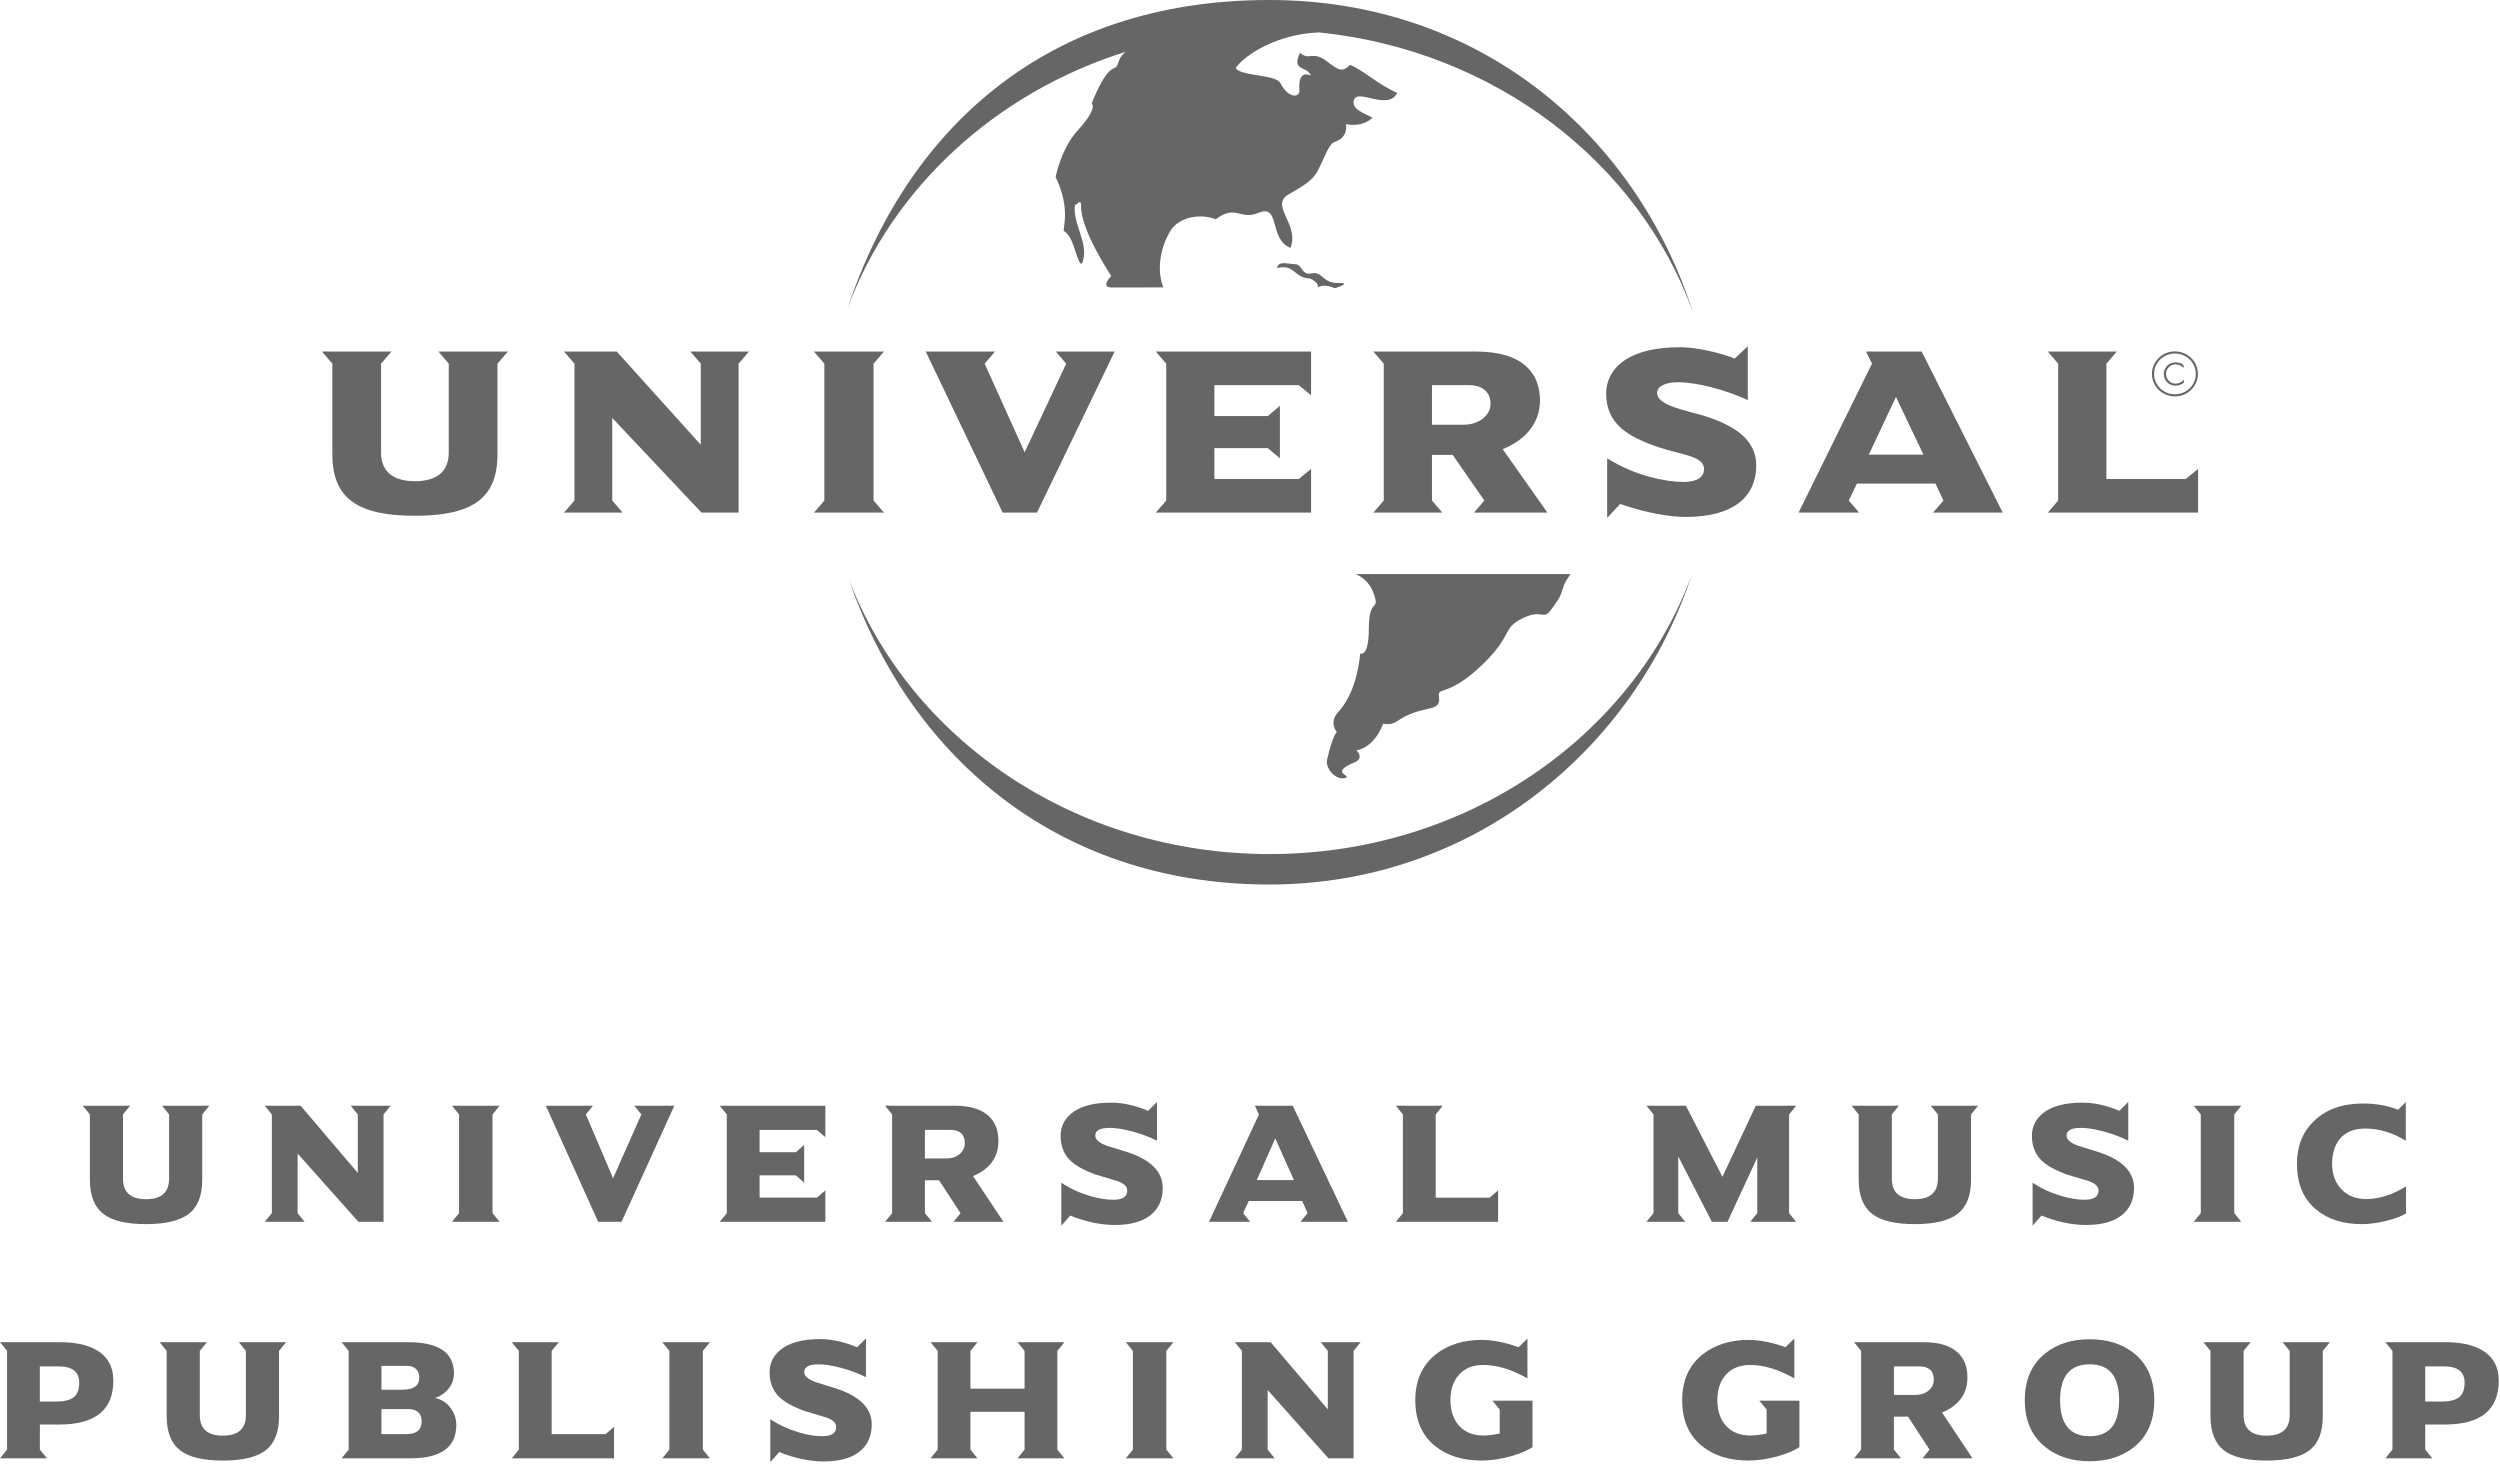
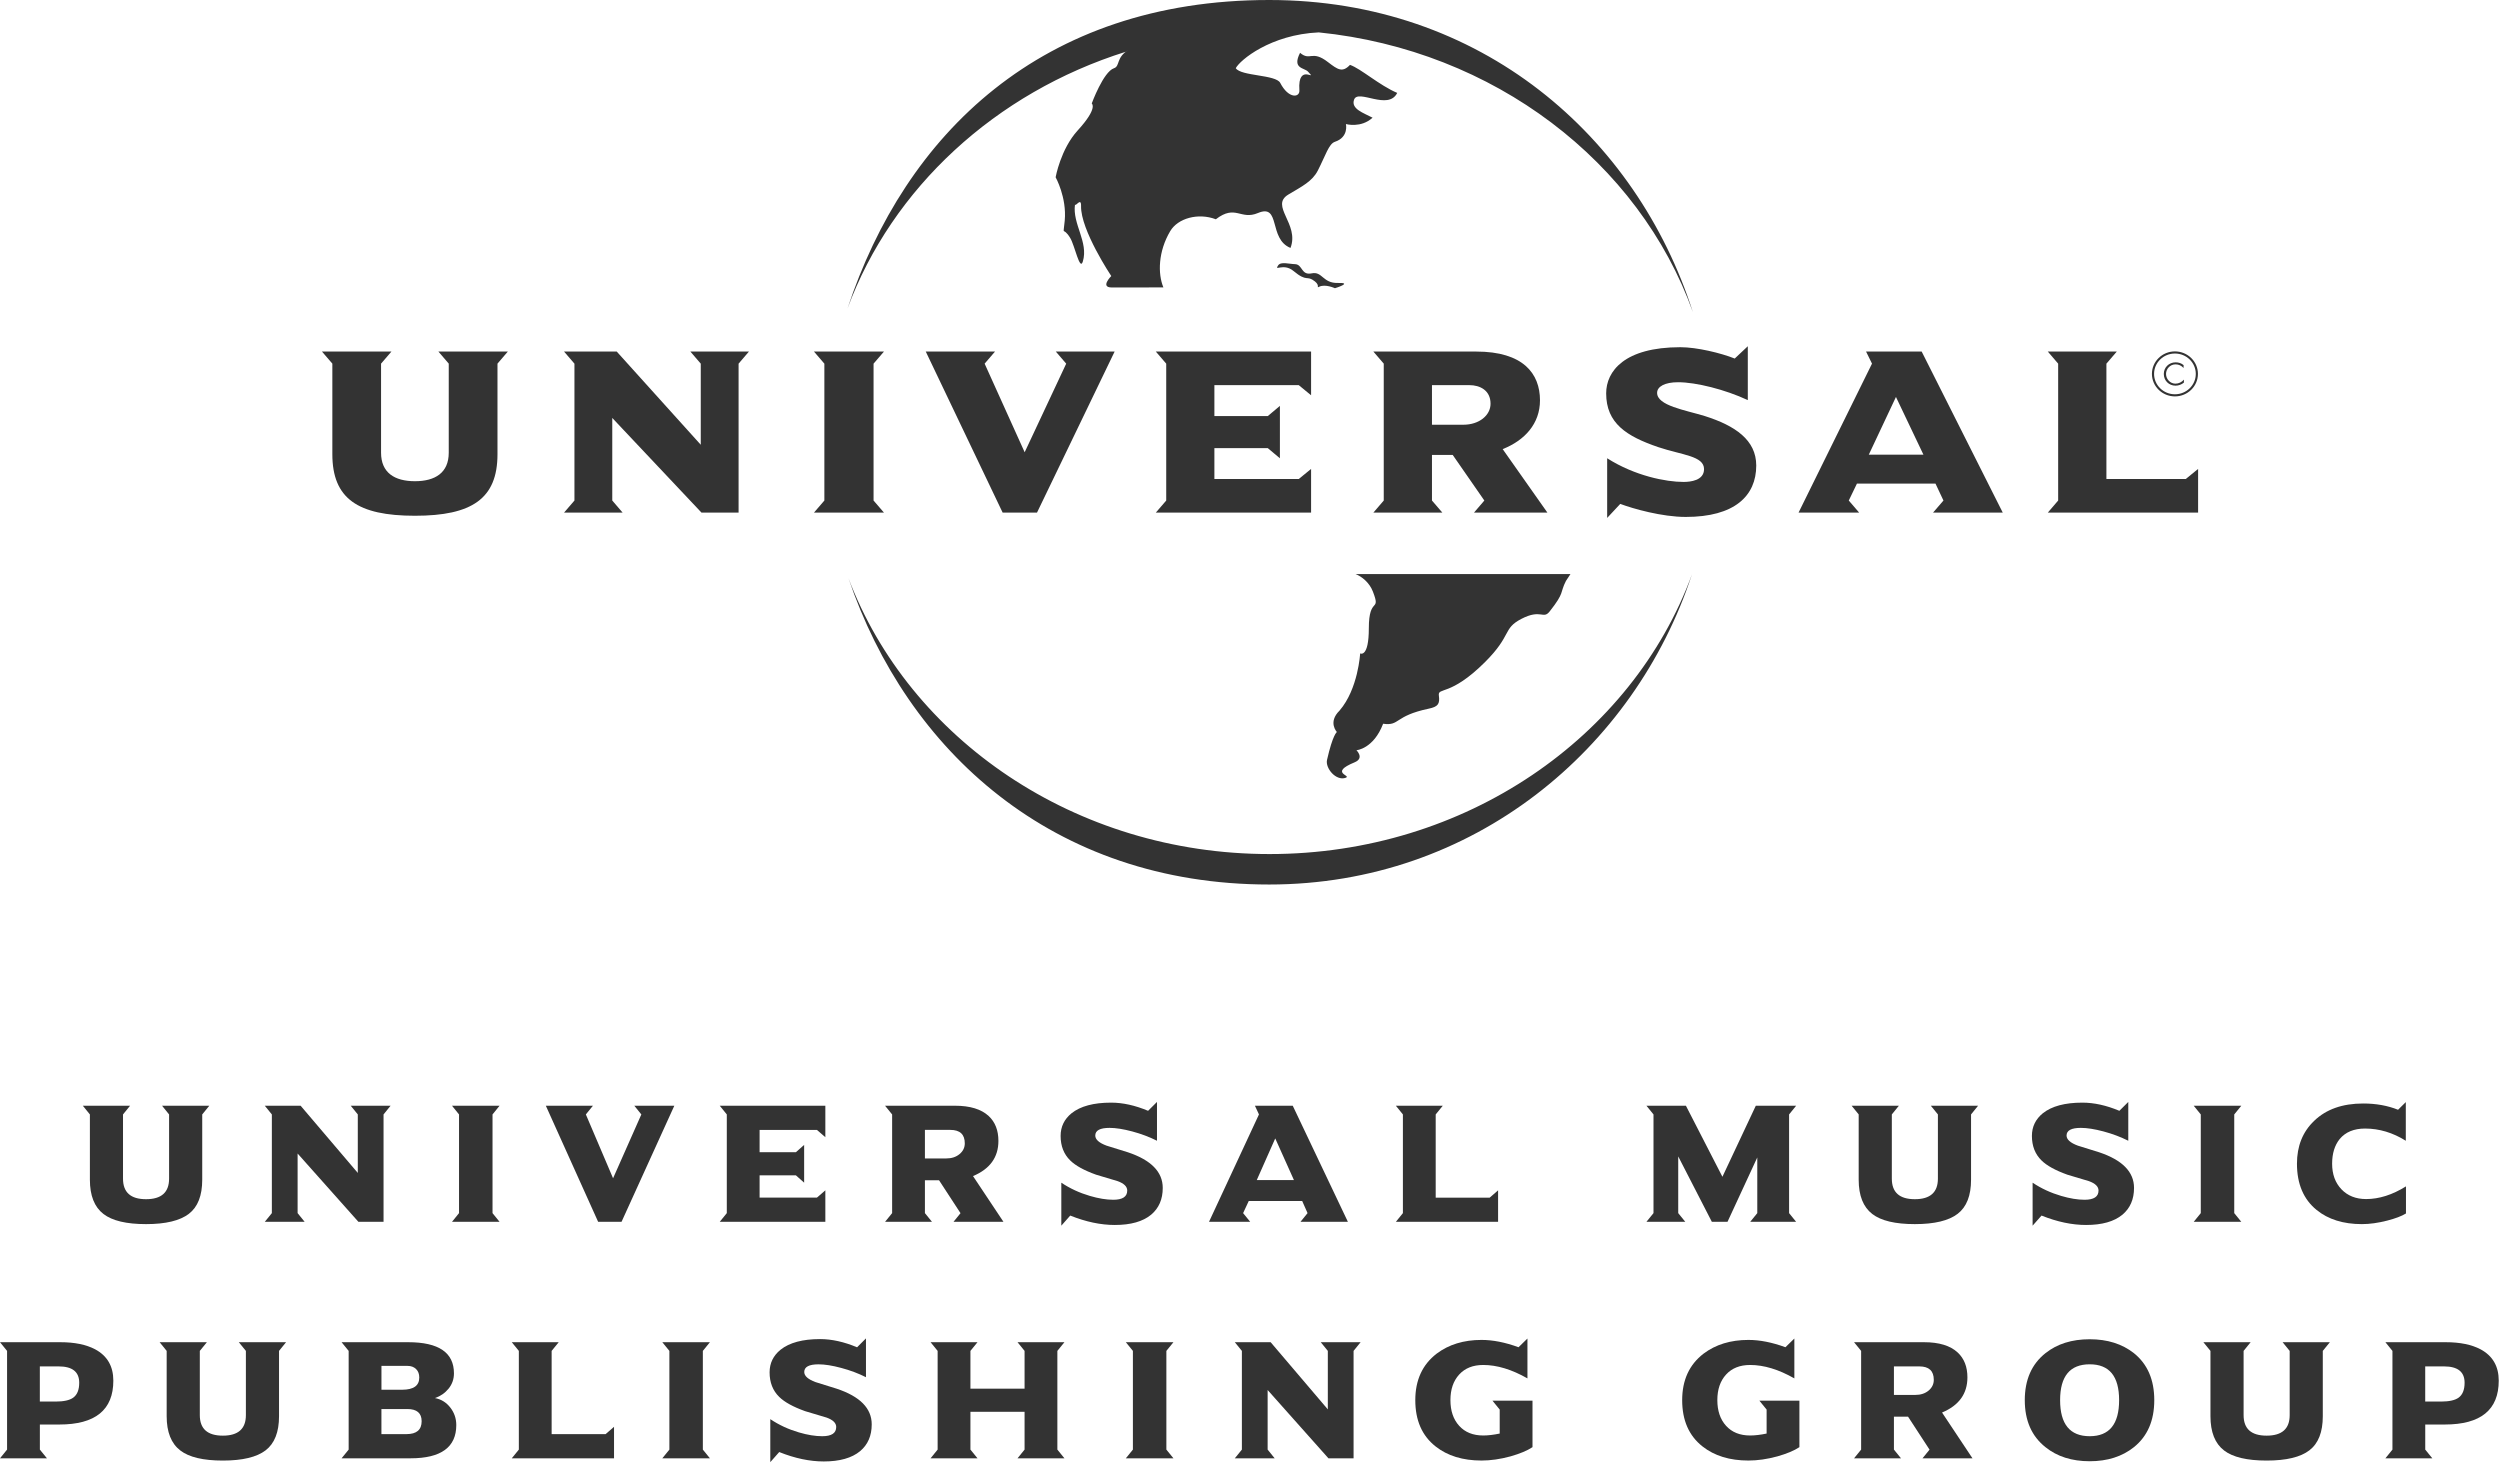
<svg xmlns="http://www.w3.org/2000/svg" width="93px" height="55px" viewBox="0 0 93 55" version="1.1">
-   <g id="umpg-logo" stroke="none" stroke-width="1" fill="none" fill-rule="evenodd" fill-opacity="0.6">
-     <g id="UMPG-logo" transform="translate(0, 0)" fill="#000000">
+   <g id="umpg-logo" stroke="none" stroke-width="1" fill="none" fill-rule="evenodd">
+     <g id="UMPG-logo" transform="translate(0, 0)" fill="#333333">
      <g id="Group" transform="translate(0, 40.9921)">
        <path d="M7.786,0.141 L7.523,0.465 L7.523,2.893 C7.523,3.485 7.358,3.908 7.026,4.162 C6.694,4.417 6.163,4.545 5.433,4.545 C4.703,4.545 4.176,4.42 3.85,4.169 C3.512,3.91 3.344,3.485 3.344,2.893 L3.344,0.465 L3.081,0.141 L4.839,0.141 L4.576,0.465 L4.576,2.854 C4.576,3.364 4.862,3.618 5.433,3.618 C6.005,3.618 6.29,3.363 6.29,2.854 L6.29,0.465 L6.028,0.141 L7.786,0.141 Z" id="Shape" />
        <polygon id="Shape" points="14.53 0.141 14.268 0.465 14.268 4.46 13.333 4.46 11.071 1.919 11.071 4.136 11.333 4.46 9.85 4.46 10.113 4.136 10.113 0.465 9.85 0.141 11.183 0.141 13.31 2.641 13.31 0.465 13.047 0.141 14.53 0.141" />
        <polygon id="Shape" points="18.584 4.46 16.814 4.46 17.076 4.136 17.076 0.465 16.814 0.141 18.584 0.141 18.322 0.465 18.322 4.136" />
        <polygon id="Shape" points="25.085 0.141 23.121 4.46 22.251 4.46 20.305 0.141 22.057 0.141 21.794 0.465 22.806 2.84 23.858 0.465 23.596 0.141" />
        <polygon id="Shape" points="30.703 4.46 26.774 4.46 27.037 4.136 27.037 0.465 26.774 0.141 30.703 0.141 30.703 1.313 30.39 1.041 28.257 1.041 28.257 1.87 29.608 1.87 29.914 1.598 29.914 3.003 29.608 2.731 28.257 2.731 28.257 3.559 30.39 3.559 30.703 3.288" />
        <path d="M37.329,4.46 L35.47,4.46 L35.731,4.138 L34.932,2.913 L34.407,2.913 L34.407,4.136 L34.67,4.46 L32.924,4.46 L33.187,4.136 L33.187,0.465 L32.924,0.141 L35.527,0.141 C36.086,0.141 36.503,0.269 36.778,0.523 C37.02,0.748 37.141,1.057 37.141,1.449 C37.141,2.058 36.826,2.494 36.196,2.758 L37.329,4.46 Z M35.89,1.54 C35.89,1.207 35.71,1.04 35.352,1.04 L34.407,1.04 L34.407,2.102 L35.201,2.102 C35.401,2.102 35.566,2.048 35.695,1.94 C35.825,1.833 35.89,1.699 35.89,1.54 Z" id="Shape" />
        <path d="M43.254,3.198 C43.254,3.621 43.11,3.953 42.822,4.195 C42.513,4.45 42.063,4.577 41.47,4.577 C40.949,4.577 40.396,4.461 39.813,4.227 L39.481,4.603 L39.481,3.004 C39.803,3.219 40.157,3.383 40.544,3.496 C40.866,3.591 41.155,3.639 41.414,3.639 C41.76,3.639 41.933,3.525 41.933,3.296 C41.933,3.149 41.814,3.032 41.576,2.946 C41.31,2.864 41.042,2.784 40.776,2.707 C40.33,2.547 40.008,2.37 39.812,2.176 C39.574,1.943 39.455,1.639 39.455,1.263 C39.455,0.922 39.591,0.641 39.862,0.421 C40.192,0.158 40.682,0.026 41.332,0.026 C41.766,0.026 42.225,0.127 42.709,0.33 L43.04,0 L43.04,1.444 C42.756,1.301 42.449,1.186 42.117,1.097 C41.786,1.009 41.505,0.965 41.276,0.965 C40.922,0.965 40.744,1.06 40.744,1.25 C40.744,1.397 40.884,1.522 41.164,1.626 C41.427,1.708 41.689,1.789 41.952,1.871 C42.82,2.16 43.254,2.602 43.254,3.198 Z" id="Shape" />
        <path d="M50.142,4.46 L48.378,4.46 L48.641,4.136 L48.441,3.684 L46.454,3.684 L46.244,4.136 L46.508,4.46 L44.975,4.46 L46.833,0.465 L46.683,0.141 L48.09,0.141 L50.142,4.46 Z M48.134,2.906 L47.439,1.357 L46.752,2.906 L48.134,2.906 Z" id="Shape" />
        <polygon id="Shape" points="55.729 4.46 51.926 4.46 52.188 4.136 52.188 0.465 51.926 0.141 53.671 0.141 53.408 0.465 53.408 3.56 55.417 3.56 55.729 3.288" />
        <polygon id="Shape" points="66.816 4.46 65.108 4.46 65.371 4.136 65.371 2.065 64.263 4.46 63.681 4.46 62.43 2.026 62.43 4.136 62.693 4.46 61.247 4.46 61.51 4.136 61.51 0.465 61.247 0.141 62.716 0.141 64.074 2.784 65.316 0.141 66.817 0.141 66.554 0.465 66.554 4.136" />
        <path d="M73.585,0.141 L73.323,0.465 L73.323,2.893 C73.323,3.485 73.157,3.908 72.825,4.162 C72.494,4.417 71.963,4.545 71.233,4.545 C70.503,4.545 69.975,4.42 69.65,4.169 C69.312,3.91 69.143,3.485 69.143,2.893 L69.143,0.465 L68.88,0.141 L70.638,0.141 L70.376,0.465 L70.376,2.854 C70.376,3.364 70.661,3.618 71.233,3.618 C71.804,3.618 72.09,3.363 72.09,2.854 L72.09,0.465 L71.827,0.141 L73.585,0.141 Z" id="Shape" />
        <path d="M79.386,3.198 C79.386,3.621 79.242,3.953 78.954,4.195 C78.645,4.45 78.194,4.577 77.602,4.577 C77.081,4.577 76.528,4.461 75.945,4.227 L75.613,4.603 L75.613,3.004 C75.935,3.219 76.289,3.383 76.676,3.496 C76.998,3.591 77.287,3.639 77.546,3.639 C77.892,3.639 78.065,3.525 78.065,3.296 C78.065,3.149 77.946,3.032 77.708,2.946 C77.442,2.864 77.174,2.784 76.908,2.707 C76.462,2.547 76.14,2.37 75.944,2.176 C75.706,1.943 75.587,1.639 75.587,1.263 C75.587,0.922 75.723,0.641 75.994,0.421 C76.324,0.158 76.814,0.026 77.464,0.026 C77.898,0.026 78.357,0.127 78.841,0.33 L79.172,0 L79.172,1.444 C78.888,1.301 78.581,1.186 78.249,1.097 C77.918,1.009 77.637,0.965 77.408,0.965 C77.054,0.965 76.876,1.06 76.876,1.25 C76.876,1.397 77.016,1.522 77.296,1.626 C77.559,1.708 77.821,1.789 78.084,1.871 C78.951,2.16 79.386,2.602 79.386,3.198 Z" id="Shape" />
        <polygon id="Shape" points="83.377 4.46 81.606 4.46 81.869 4.136 81.869 0.465 81.606 0.141 83.377 0.141 83.114 0.465 83.114 4.136" />
        <path d="M89.502,4.149 C89.339,4.249 89.106,4.337 88.801,4.415 C88.467,4.501 88.154,4.545 87.862,4.545 C87.17,4.545 86.609,4.369 86.179,4.02 C85.692,3.624 85.447,3.049 85.447,2.298 C85.447,1.642 85.66,1.111 86.085,0.705 C86.532,0.273 87.14,0.058 87.912,0.058 C88.388,0.058 88.82,0.136 89.208,0.291 L89.496,0.006 L89.496,1.444 C89.012,1.142 88.507,0.99 87.981,0.99 C87.568,0.99 87.254,1.12 87.037,1.379 C86.849,1.612 86.755,1.919 86.755,2.298 C86.755,2.691 86.871,3.008 87.102,3.25 C87.334,3.492 87.64,3.613 88.019,3.613 C88.503,3.613 88.997,3.456 89.502,3.141 L89.502,4.149 L89.502,4.149 Z" id="Shape" />
        <path d="M4.216,10.368 C4.216,11.456 3.547,12 2.208,12 L1.483,12 L1.483,12.933 L1.746,13.257 L0,13.257 L0.263,12.933 L0.263,9.261 L0,8.938 L2.246,8.938 C2.776,8.938 3.207,9.026 3.541,9.203 C3.991,9.445 4.216,9.834 4.216,10.368 Z M2.947,10.446 C2.947,10.041 2.692,9.838 2.183,9.838 L1.482,9.838 L1.482,11.146 L2.07,11.146 C2.37,11.146 2.588,11.098 2.721,11.003 C2.872,10.895 2.947,10.71 2.947,10.446 Z" id="Shape" />
        <path d="M10.642,8.938 L10.38,9.261 L10.38,11.69 C10.38,12.281 10.214,12.704 9.883,12.959 C9.551,13.214 9.02,13.341 8.29,13.341 C7.56,13.341 7.032,13.216 6.707,12.965 C6.369,12.706 6.2,12.281 6.2,11.69 L6.2,9.261 L5.938,8.938 L7.696,8.938 L7.433,9.261 L7.433,11.651 C7.433,12.16 7.718,12.414 8.29,12.414 C8.862,12.414 9.147,12.159 9.147,11.651 L9.147,9.261 L8.884,8.938 L10.642,8.938 Z" id="Shape" />
        <path d="M16.974,12.02 C16.974,12.844 16.407,13.257 15.272,13.257 L12.707,13.257 L12.97,12.933 L12.97,9.261 L12.707,8.938 L15.185,8.938 C16.32,8.938 16.887,9.324 16.887,10.097 C16.887,10.312 16.82,10.502 16.687,10.666 C16.553,10.83 16.384,10.947 16.18,11.016 C16.41,11.059 16.6,11.176 16.749,11.366 C16.898,11.556 16.974,11.774 16.974,12.02 Z M15.597,10.252 C15.597,10.118 15.557,10.013 15.476,9.935 C15.395,9.857 15.29,9.819 15.162,9.819 L14.19,9.819 L14.19,10.706 L14.962,10.706 C15.386,10.705 15.597,10.554 15.597,10.252 Z M15.685,11.877 C15.685,11.575 15.507,11.424 15.153,11.424 L14.189,11.424 L14.189,12.357 L15.122,12.357 C15.497,12.357 15.685,12.197 15.685,11.877 Z" id="Shape" />
        <polygon id="Shape" points="22.842 13.257 19.038 13.257 19.301 12.933 19.301 9.261 19.038 8.938 20.784 8.938 20.521 9.261 20.521 12.357 22.529 12.357 22.842 12.085" />
        <polygon id="Shape" points="26.409 13.257 24.638 13.257 24.901 12.933 24.901 9.261 24.638 8.938 26.409 8.938 26.146 9.261 26.146 12.933" />
        <path d="M32.428,11.994 C32.428,12.418 32.284,12.749 31.996,12.991 C31.687,13.246 31.237,13.374 30.645,13.374 C30.123,13.374 29.57,13.258 28.987,13.024 L28.655,13.4 L28.655,11.8 C28.977,12.016 29.331,12.18 29.718,12.293 C30.04,12.388 30.329,12.435 30.588,12.435 C30.934,12.435 31.107,12.321 31.107,12.092 C31.107,11.945 30.988,11.828 30.75,11.742 C30.484,11.66 30.216,11.581 29.95,11.503 C29.504,11.343 29.182,11.166 28.986,10.972 C28.748,10.739 28.629,10.435 28.629,10.059 C28.629,9.718 28.765,9.438 29.036,9.218 C29.366,8.955 29.856,8.822 30.507,8.822 C30.94,8.822 31.399,8.924 31.883,9.127 L32.214,8.796 L32.214,10.24 C31.931,10.097 31.623,9.982 31.291,9.894 C30.96,9.805 30.679,9.761 30.45,9.761 C30.096,9.761 29.918,9.856 29.918,10.046 C29.918,10.193 30.058,10.318 30.338,10.422 C30.601,10.504 30.863,10.586 31.126,10.668 C31.993,10.956 32.428,11.398 32.428,11.994 Z" id="Shape" />
        <polygon id="Shape" points="39.597 13.257 37.852 13.257 38.114 12.933 38.114 11.528 36.1 11.528 36.1 12.933 36.363 13.257 34.617 13.257 34.88 12.933 34.88 9.261 34.617 8.938 36.363 8.938 36.1 9.261 36.1 10.667 38.114 10.667 38.114 9.261 37.852 8.938 39.597 8.938 39.334 9.261 39.334 12.933" />
        <polygon id="Shape" points="43.652 13.257 41.881 13.257 42.144 12.933 42.144 9.261 41.881 8.938 43.652 8.938 43.389 9.261 43.389 12.933" />
        <polygon id="Shape" points="50.615 8.938 50.353 9.261 50.353 13.257 49.418 13.257 47.156 10.716 47.156 12.933 47.418 13.257 45.935 13.257 46.198 12.933 46.198 9.261 45.935 8.938 47.268 8.938 49.395 11.437 49.395 9.261 49.132 8.938 50.615 8.938" />
        <path d="M55.789,11.444 L55.52,11.113 L57.009,11.113 L57.009,12.842 C56.813,12.972 56.539,13.086 56.19,13.185 C55.81,13.289 55.452,13.34 55.113,13.34 C54.417,13.34 53.847,13.165 53.405,12.816 C52.9,12.419 52.649,11.845 52.649,11.094 C52.649,10.347 52.914,9.771 53.443,9.364 C53.894,9.024 54.45,8.853 55.113,8.853 C55.534,8.853 55.993,8.943 56.489,9.125 L56.821,8.801 L56.821,10.284 C56.237,9.951 55.689,9.785 55.176,9.785 C54.796,9.785 54.498,9.903 54.281,10.141 C54.064,10.379 53.956,10.695 53.956,11.093 C53.956,11.49 54.064,11.809 54.281,12.048 C54.498,12.288 54.796,12.408 55.176,12.408 C55.355,12.408 55.559,12.384 55.789,12.336 L55.789,11.444 Z" id="Shape" />
        <path d="M65.718,11.444 L65.449,11.113 L66.938,11.113 L66.938,12.842 C66.742,12.972 66.468,13.086 66.119,13.185 C65.739,13.289 65.381,13.34 65.042,13.34 C64.346,13.34 63.776,13.165 63.334,12.816 C62.829,12.419 62.577,11.845 62.577,11.094 C62.577,10.347 62.842,9.771 63.372,9.364 C63.823,9.024 64.379,8.853 65.042,8.853 C65.463,8.853 65.922,8.943 66.418,9.125 L66.75,8.801 L66.75,10.284 C66.166,9.951 65.618,9.785 65.105,9.785 C64.725,9.785 64.427,9.903 64.21,10.141 C63.993,10.379 63.885,10.695 63.885,11.093 C63.885,11.49 63.993,11.809 64.21,12.048 C64.427,12.288 64.725,12.408 65.105,12.408 C65.283,12.408 65.488,12.384 65.718,12.336 L65.718,11.444 Z" id="Shape" />
        <path d="M73.376,13.257 L71.517,13.257 L71.779,12.935 L70.98,11.709 L70.454,11.709 L70.454,12.933 L70.717,13.257 L68.971,13.257 L69.234,12.933 L69.234,9.261 L68.971,8.938 L71.574,8.938 C72.133,8.938 72.55,9.065 72.825,9.32 C73.067,9.545 73.188,9.853 73.188,10.246 C73.188,10.855 72.873,11.29 72.244,11.554 L73.376,13.257 Z M71.937,10.337 C71.937,10.004 71.757,9.838 71.399,9.838 L70.454,9.838 L70.454,10.899 L71.249,10.899 C71.448,10.899 71.613,10.846 71.743,10.738 C71.872,10.63 71.937,10.496 71.937,10.337 Z" id="Shape" />
        <path d="M80.139,11.094 C80.139,11.854 79.887,12.436 79.382,12.842 C78.944,13.192 78.395,13.366 77.737,13.366 C77.073,13.366 76.525,13.192 76.091,12.842 C75.579,12.436 75.322,11.854 75.322,11.094 C75.322,10.334 75.579,9.752 76.091,9.346 C76.525,9.001 77.074,8.828 77.737,8.828 C78.395,8.828 78.944,9.001 79.382,9.346 C79.887,9.752 80.139,10.334 80.139,11.094 Z M78.831,11.094 C78.831,10.204 78.467,9.76 77.737,9.76 C77.003,9.76 76.636,10.204 76.636,11.094 C76.636,11.987 77.003,12.435 77.737,12.435 C78.467,12.435 78.831,11.987 78.831,11.094 Z" id="Shape" />
        <path d="M86.671,8.938 L86.408,9.261 L86.408,11.69 C86.408,12.281 86.243,12.704 85.911,12.959 C85.58,13.214 85.049,13.341 84.319,13.341 C83.589,13.341 83.061,13.216 82.735,12.965 C82.398,12.706 82.229,12.281 82.229,11.69 L82.229,9.261 L81.966,8.938 L83.724,8.938 L83.462,9.261 L83.462,11.651 C83.462,12.16 83.747,12.414 84.319,12.414 C84.89,12.414 85.176,12.159 85.176,11.651 L85.176,9.261 L84.913,8.938 L86.671,8.938 Z" id="Shape" />
        <path d="M92.953,10.368 C92.953,11.456 92.283,12 90.945,12 L90.219,12 L90.219,12.933 L90.482,13.257 L88.737,13.257 L88.999,12.933 L88.999,9.261 L88.737,8.938 L90.982,8.938 C91.512,8.938 91.944,9.026 92.278,9.203 C92.727,9.445 92.953,9.834 92.953,10.368 Z M91.683,10.446 C91.683,10.041 91.428,9.838 90.919,9.838 L90.218,9.838 L90.218,11.146 L90.806,11.146 C91.106,11.146 91.323,11.098 91.457,11.003 C91.607,10.895 91.683,10.71 91.683,10.446 Z" id="Shape" />
      </g>
      <g id="Group" transform="translate(11.9774, 0)">
        <path d="M50.963,21.369 C48.831,27.858 42.836,32.904 35.237,32.904 C27.18,32.904 21.762,27.925 19.586,21.51 C21.851,27.485 28.008,31.771 35.249,31.771 C42.546,31.771 48.743,27.419 50.963,21.369 Z M46.444,21.355 L46.277,21.609 C46.041,22.068 46.241,22.022 45.672,22.743 C45.425,23.058 45.357,22.637 44.614,23.024 C43.912,23.392 44.277,23.62 43.262,24.633 C41.972,25.917 41.504,25.556 41.548,25.872 C41.591,26.188 41.517,26.289 41.174,26.362 C39.873,26.635 40.108,27.013 39.475,26.923 C39.118,27.861 38.482,27.909 38.482,27.909 C38.482,27.909 38.791,28.203 38.414,28.358 C37.434,28.762 38.338,28.847 38.075,28.936 C37.722,29.056 37.318,28.578 37.388,28.268 C37.605,27.313 37.755,27.231 37.755,27.231 C37.755,27.231 37.41,26.869 37.854,26.434 C38.551,25.624 38.62,24.307 38.62,24.307 C38.62,24.307 38.943,24.486 38.943,23.371 C38.943,22.158 39.404,22.809 39.094,22.006 C38.963,21.667 38.678,21.445 38.45,21.355 L46.444,21.355 Z M35.237,0 C43.112,0 48.899,5.067 50.998,11.61 C48.993,6.027 43.606,1.867 37.081,1.205 C35.286,1.285 34.146,2.239 33.993,2.537 C34.189,2.837 35.485,2.772 35.647,3.084 C35.959,3.687 36.38,3.634 36.36,3.358 C36.284,2.288 37.072,3.084 36.68,2.664 C36.54,2.514 36.08,2.562 36.385,1.965 C36.766,2.289 36.818,1.84 37.428,2.314 C37.788,2.591 37.962,2.711 38.242,2.413 C38.65,2.555 39.331,3.172 39.999,3.456 C39.667,4.128 38.544,3.296 38.395,3.705 C38.268,4.053 38.751,4.203 39.082,4.378 C38.649,4.775 38.091,4.615 38.091,4.615 C38.091,4.615 38.205,5.102 37.681,5.275 C37.454,5.352 37.339,5.771 37.045,6.346 C36.838,6.748 36.457,6.934 35.953,7.235 C35.246,7.656 36.373,8.329 36.029,9.223 C35.198,8.889 35.678,7.562 34.819,7.924 C34.167,8.2 33.989,7.589 33.252,8.157 C32.593,7.907 31.84,8.119 31.556,8.596 C31.104,9.357 31.09,10.184 31.301,10.692 L29.381,10.694 C28.933,10.694 29.362,10.269 29.362,10.269 C29.362,10.269 28.216,8.554 28.238,7.664 C28.247,7.323 28.035,7.699 28.012,7.609 C27.91,8.329 28.521,9.001 28.305,9.725 C28.192,10.105 28.005,9.131 27.834,8.852 C27.542,8.375 27.57,8.863 27.631,8.205 C27.71,7.343 27.292,6.594 27.292,6.594 C27.292,6.594 27.479,5.546 28.113,4.852 C28.883,4.01 28.635,3.85 28.635,3.85 C28.635,3.85 29.068,2.668 29.463,2.538 C29.692,2.463 29.535,2.142 29.993,1.862 L29.903,1.925 C25.052,3.45 21.212,6.993 19.551,11.471 C21.694,4.999 26.764,0 35.237,0 Z M36.194,9.826 C36.486,9.833 36.416,10.253 36.818,10.169 C37.219,10.085 37.224,10.542 37.796,10.526 C38.372,10.509 37.682,10.722 37.682,10.722 C37.682,10.722 37.326,10.555 37.096,10.667 C36.975,10.726 37.141,10.632 36.939,10.47 C36.624,10.218 36.665,10.518 36.137,10.078 C35.763,9.768 35.404,10.115 35.57,9.872 C35.671,9.722 35.977,9.822 36.194,9.826 Z" id="Combined-Shape" />
        <path d="M6.914,13.078 L4.331,13.078 L4.716,13.527 L4.716,16.841 C4.716,17.587 4.211,17.901 3.458,17.901 C2.703,17.901 2.198,17.587 2.198,16.841 L2.198,13.527 L2.584,13.078 L0,13.078 L0.386,13.527 L0.386,16.896 C0.386,18.549 1.333,19.186 3.458,19.186 C5.581,19.186 6.529,18.549 6.529,16.896 L6.529,13.527 L6.914,13.078 L6.914,13.078 Z" id="Shape" />
        <polygon id="Shape" points="15.883 13.078 13.704 13.078 14.091 13.528 14.091 16.545 10.965 13.078 9.005 13.078 9.392 13.528 9.392 18.62 9.005 19.069 11.184 19.069 10.799 18.62 10.799 15.548 14.118 19.069 15.498 19.069 15.498 13.528" />
        <polygon id="Shape" points="20.906 19.069 20.519 18.62 20.519 13.528 20.906 13.078 18.302 13.078 18.689 13.528 18.689 18.62 18.302 19.069" />
        <polygon id="Shape" points="29.487 13.078 27.299 13.078 27.685 13.528 26.14 16.824 24.651 13.528 25.037 13.078 22.461 13.078 25.321 19.069 26.599 19.069" />
        <polygon id="Shape" points="36.795 19.069 36.795 17.444 36.335 17.82 33.198 17.82 33.198 16.671 35.185 16.671 35.635 17.048 35.635 15.099 35.185 15.477 33.198 15.477 33.198 14.326 36.335 14.326 36.795 14.704 36.795 13.078 31.019 13.078 31.406 13.528 31.406 18.62 31.019 19.069" />
        <path d="M45.586,19.069 L43.922,16.707 C44.741,16.383 45.31,15.763 45.31,14.892 C45.31,13.896 44.684,13.078 42.938,13.078 L39.112,13.078 L39.498,13.527 L39.498,18.62 L39.112,19.069 L41.678,19.069 L41.292,18.62 L41.292,16.923 L42.063,16.923 L43.24,18.62 L42.855,19.069 L45.586,19.069 L45.586,19.069 Z M43.471,15.019 C43.471,15.45 43.049,15.8 42.459,15.8 L41.292,15.8 L41.292,14.327 L42.68,14.327 C43.083,14.326 43.471,14.525 43.471,15.019 L43.471,15.019 Z" id="Shape" />
        <path d="M53.355,17.318 C53.355,16.366 52.57,15.836 51.441,15.477 C50.706,15.253 49.667,15.09 49.667,14.614 C49.667,14.381 49.951,14.219 50.448,14.219 C51.11,14.219 52.194,14.488 53.041,14.884 L53.041,12.88 L52.554,13.338 C52.039,13.132 51.147,12.916 50.532,12.916 C48.444,12.916 47.772,13.815 47.772,14.632 C47.772,15.745 48.527,16.23 49.712,16.634 C50.595,16.93 51.413,16.958 51.413,17.452 C51.413,17.875 50.908,17.928 50.65,17.928 C49.998,17.928 48.838,17.703 47.809,17.047 L47.809,19.267 L48.296,18.745 C48.774,18.925 49.85,19.23 50.733,19.23 C52.543,19.231 53.355,18.45 53.355,17.318 L53.355,17.318 Z" id="Shape" />
        <path d="M62.525,19.069 L59.509,13.078 L57.44,13.078 L57.661,13.527 L54.929,19.069 L57.183,19.069 L56.797,18.62 L57.1,17.991 L60.023,17.991 L60.319,18.62 L59.932,19.069 L62.525,19.069 L62.525,19.069 Z M59.574,16.913 L57.542,16.913 L58.552,14.767 L59.574,16.913 L59.574,16.913 Z" id="Shape" />
        <polygon id="Shape" points="69.792 19.069 69.792 17.444 69.332 17.82 66.381 17.82 66.381 13.528 66.767 13.078 64.201 13.078 64.586 13.528 64.586 18.62 64.201 19.069" />
        <path d="M68.154,13.909 C68.154,14.328 68.501,14.667 68.93,14.667 C69.359,14.667 69.706,14.327 69.706,13.909 C69.706,13.49 69.359,13.151 68.93,13.151 C68.501,13.151 68.154,13.49 68.154,13.909 L68.154,13.909 Z M68.074,13.909 C68.074,13.447 68.458,13.072 68.93,13.072 C69.402,13.072 69.786,13.447 69.786,13.909 C69.786,14.37 69.402,14.746 68.93,14.746 C68.458,14.746 68.074,14.37 68.074,13.909 L68.074,13.909 Z" id="Shape" />
        <path d="M69.252,13.582 C69.168,13.511 69.067,13.479 68.956,13.479 C68.705,13.479 68.516,13.67 68.516,13.911 C68.516,14.155 68.702,14.347 68.953,14.347 C69.067,14.347 69.177,14.305 69.264,14.232 L69.264,14.122 C69.186,14.214 69.072,14.272 68.95,14.272 C68.749,14.272 68.599,14.1 68.599,13.911 C68.599,13.722 68.751,13.554 68.952,13.554 C69.074,13.554 69.172,13.603 69.252,13.689 L69.252,13.582 L69.252,13.582 Z" id="Shape" />
      </g>
    </g>
  </g>
</svg>
